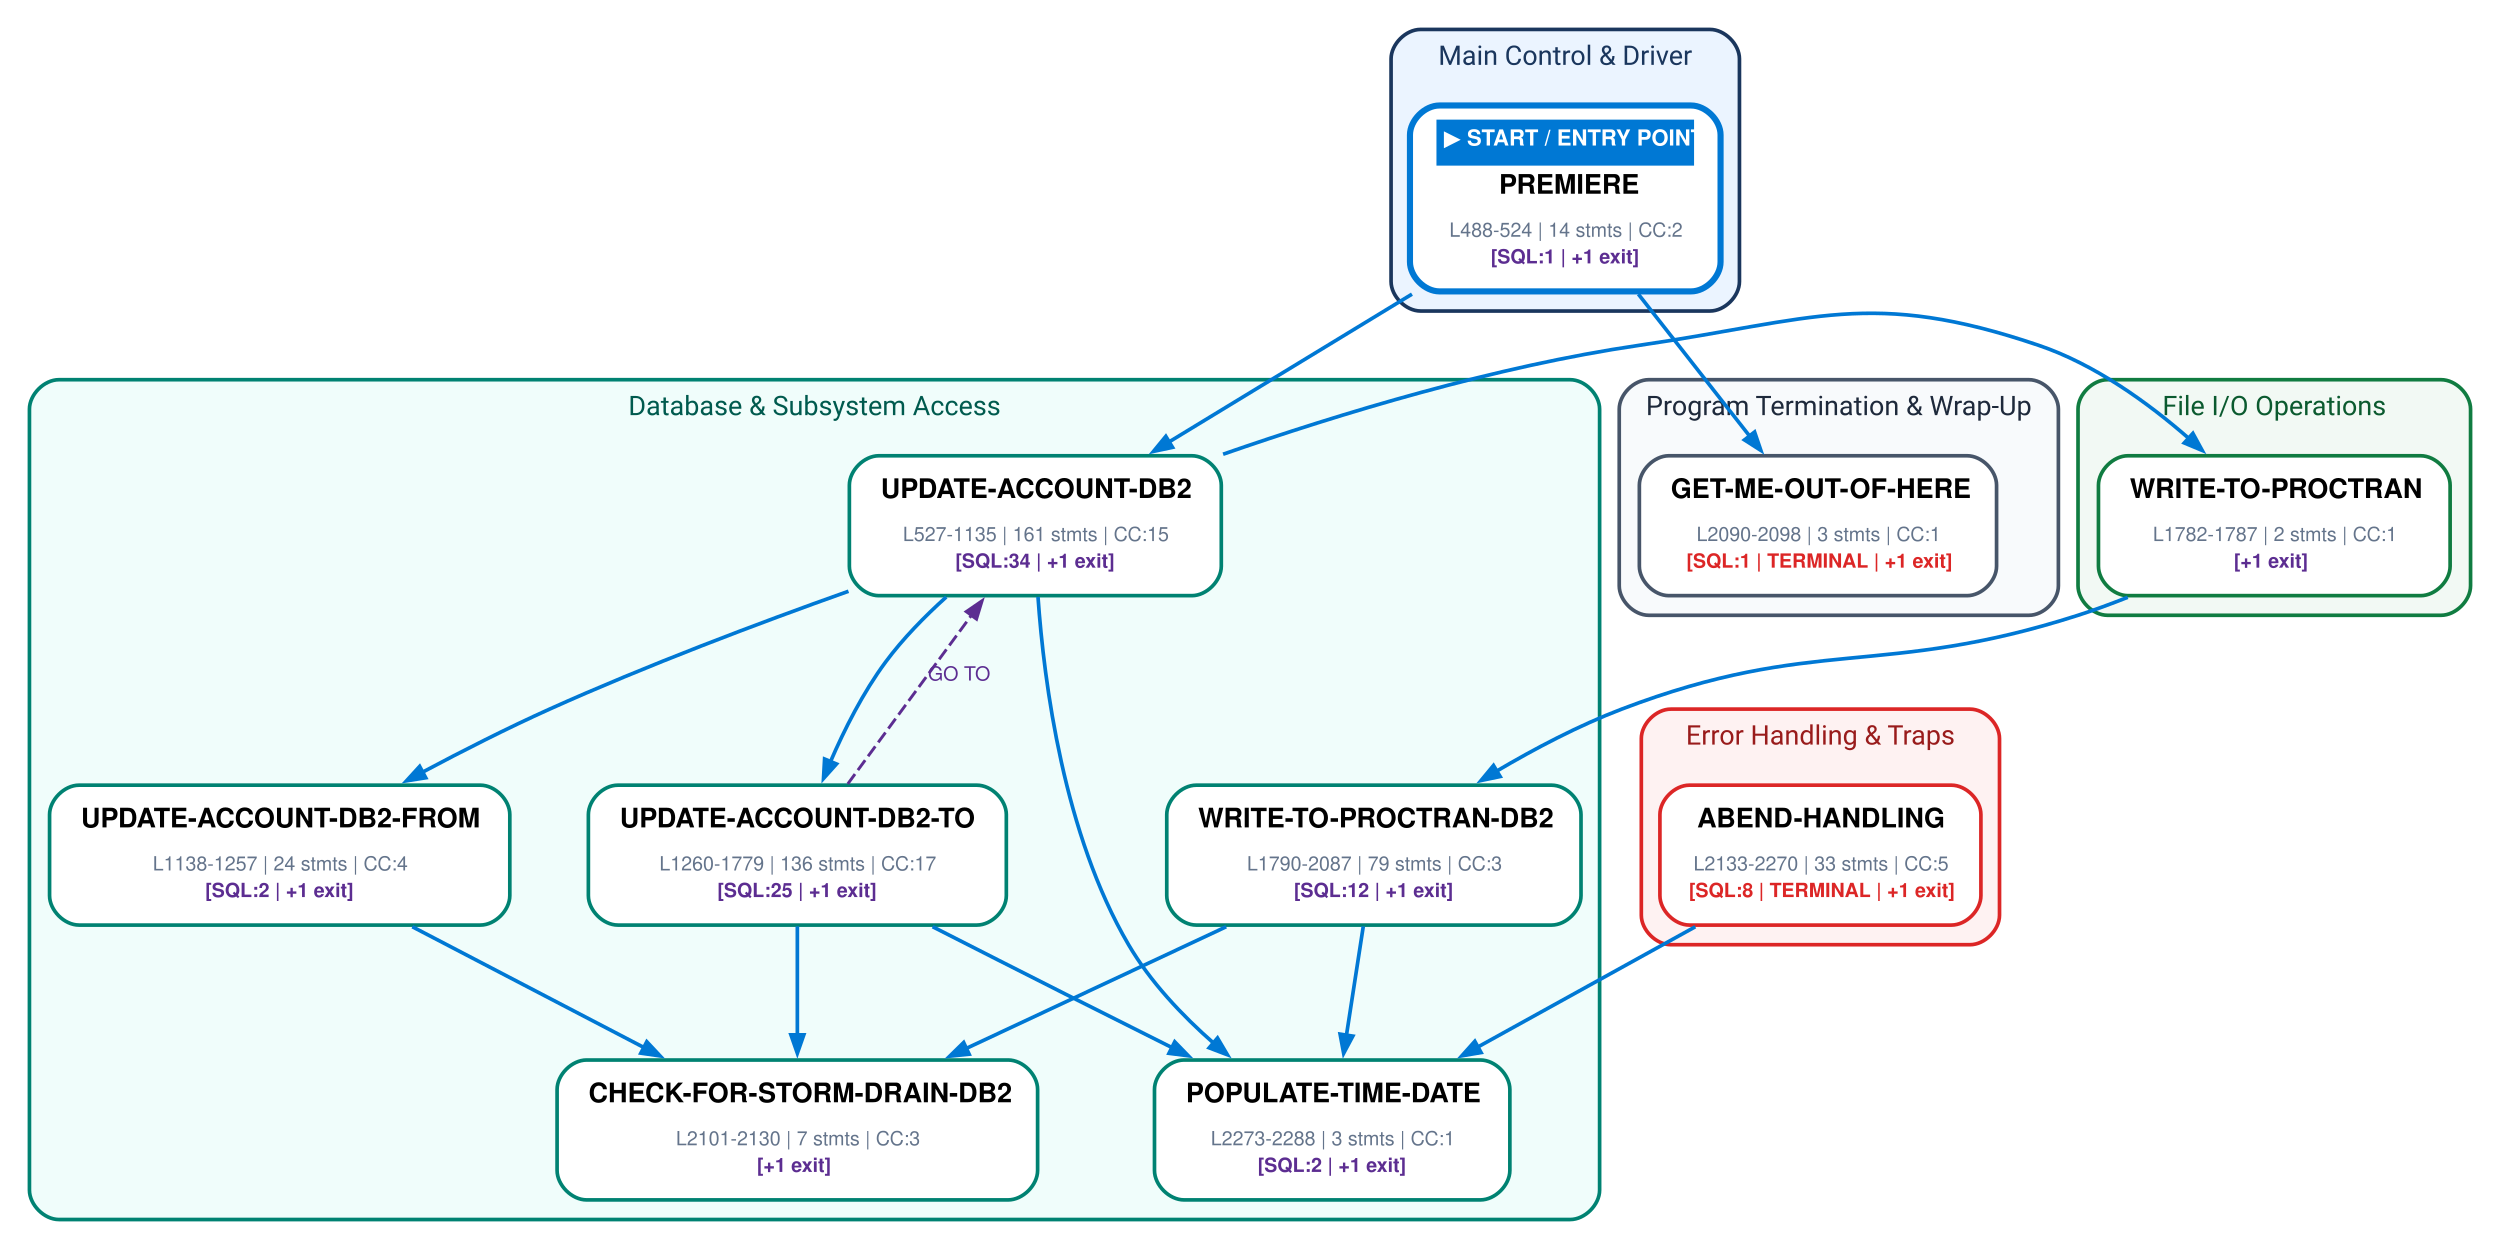
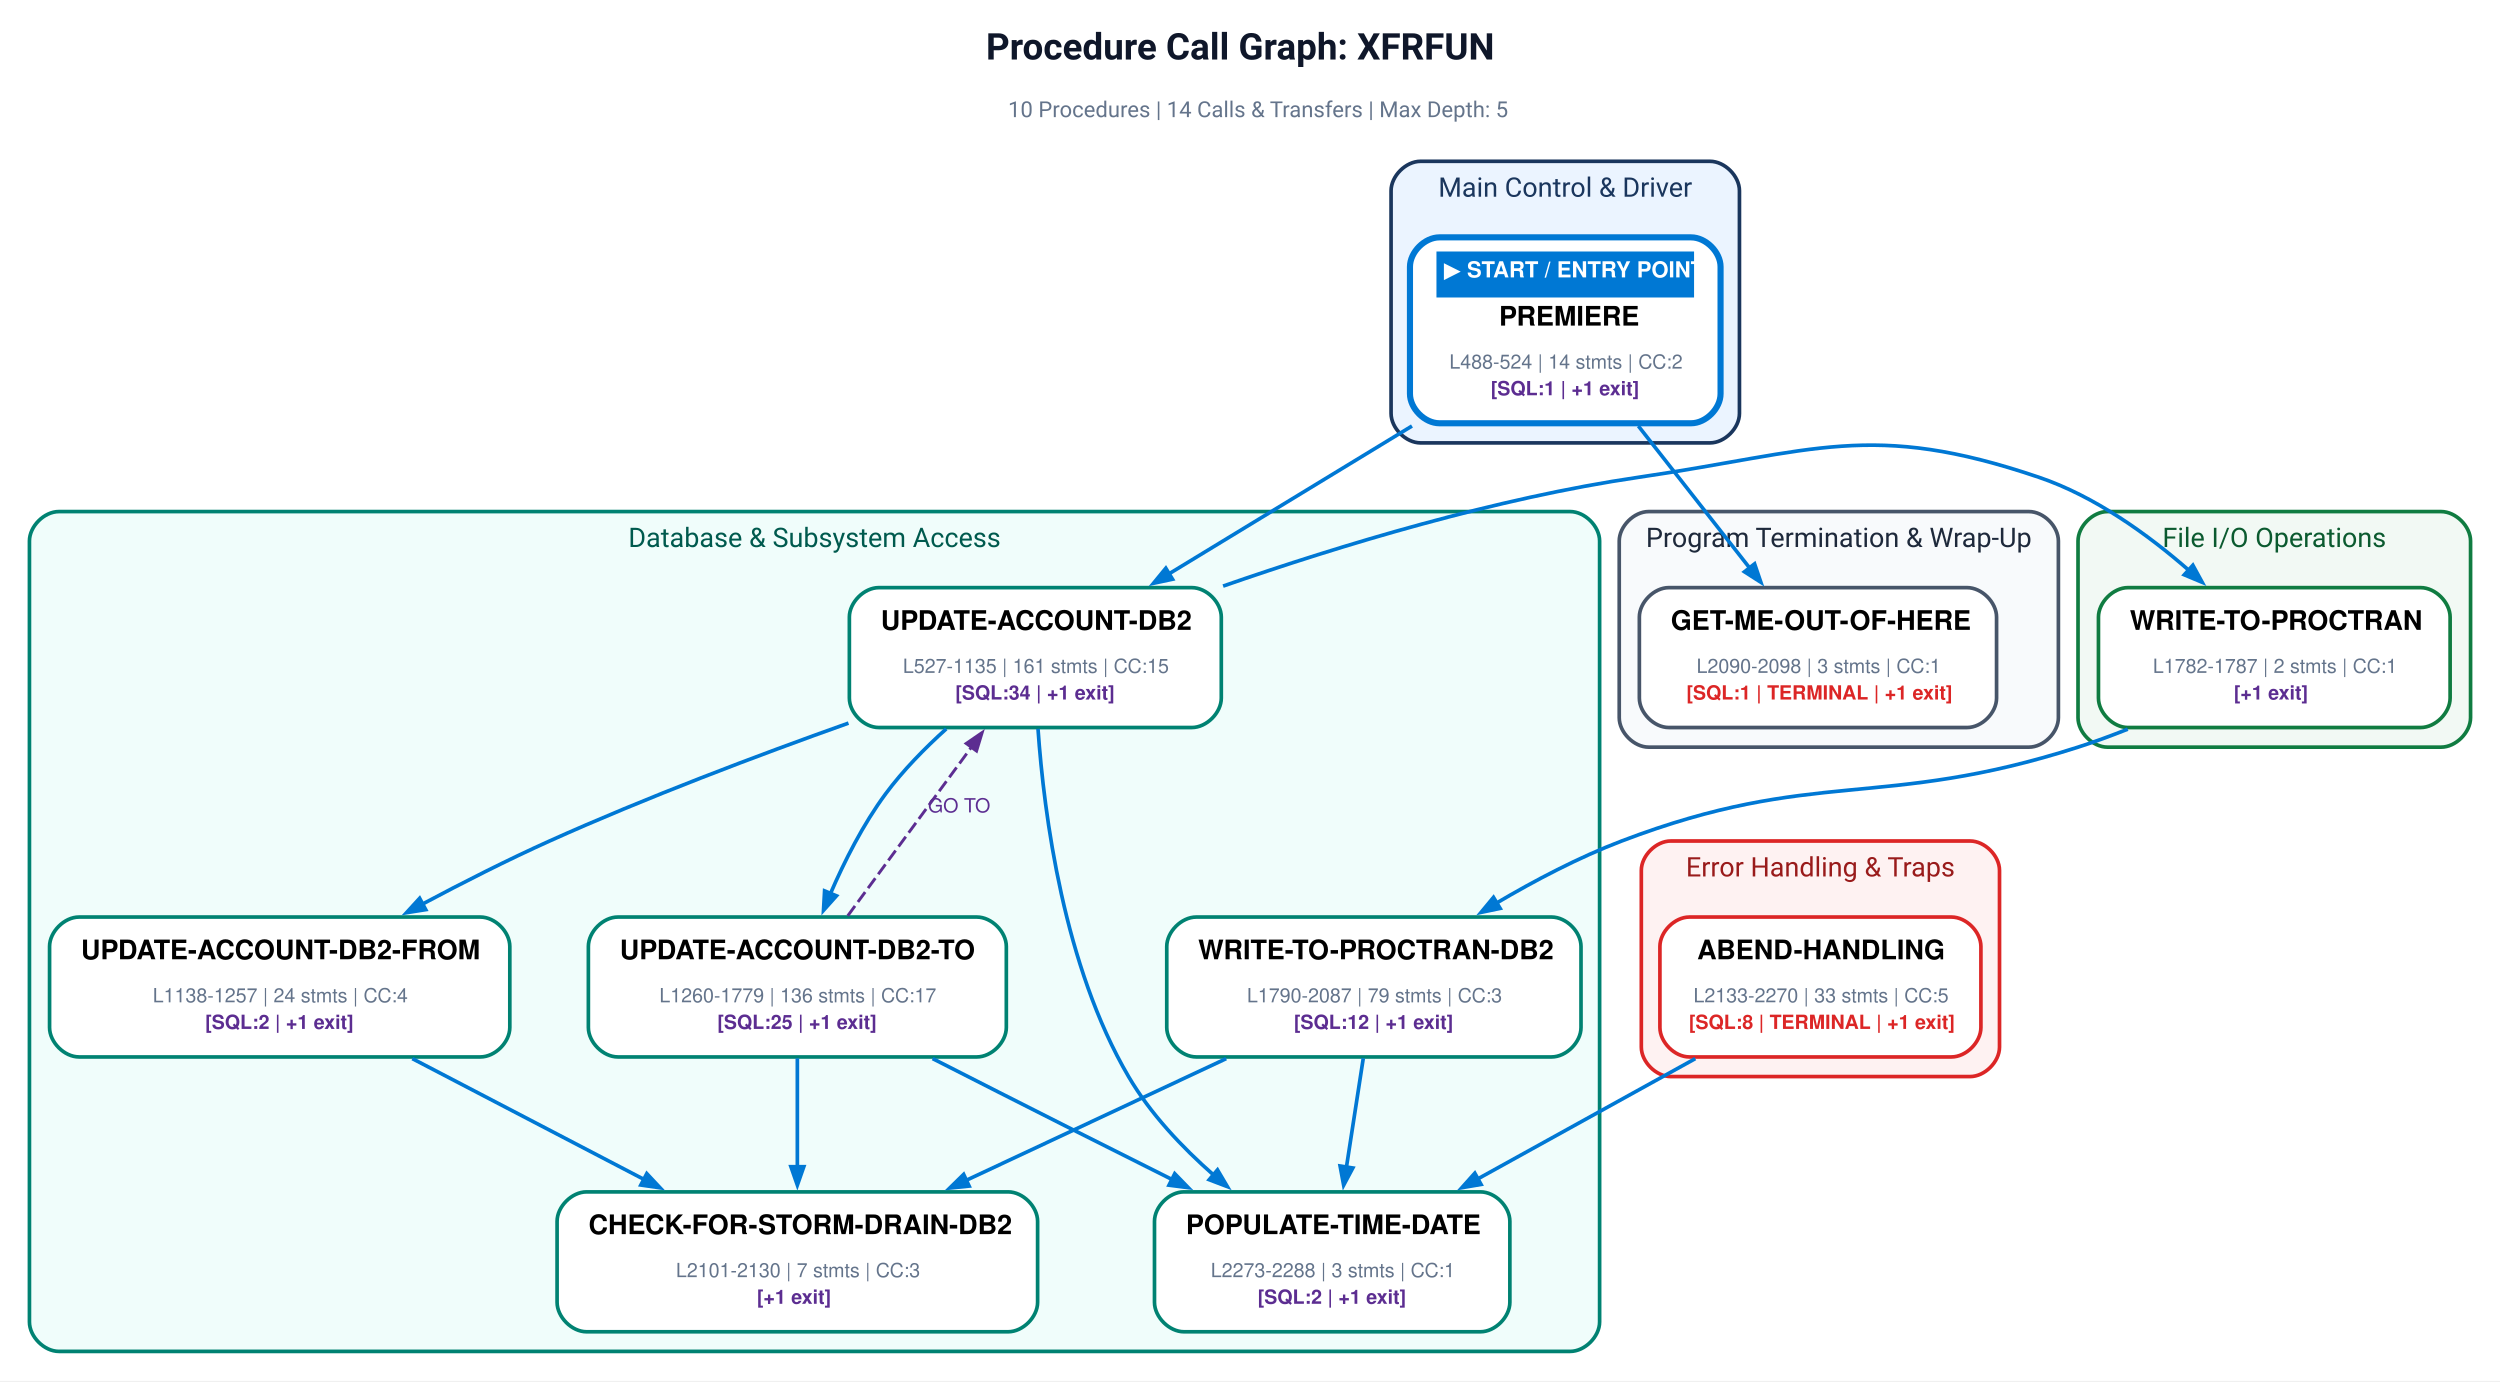
- <svg xmlns="http://www.w3.org/2000/svg" xmlns:xlink="http://www.w3.org/1999/xlink" width="1019pt" height="509pt" viewBox="0.00 0.00 1019.00 509.00">
-   <g id="graph0" class="graph" transform="scale(1 1) rotate(0) translate(4 505.08)">
-     <polygon fill="#ffffff" stroke="none" points="-4,4 -4,-505.08 1015,-505.08 1015,4 -4,4" />
+ <svg xmlns="http://www.w3.org/2000/svg" xmlns:xlink="http://www.w3.org/1999/xlink" width="1019pt" height="563pt" viewBox="0.00 0.00 1019.00 563.00">
+   <g id="graph0" class="graph" transform="scale(1 1) rotate(0) translate(4 558.83)">
+     <polygon fill="#ffffff" stroke="none" points="-4,4 -4,-558.83 1015,-558.83 1015,4 -4,4" />
+     <text xml:space="preserve" text-anchor="start" x="397.88" y="-534.58" font-family="Segoe UI, -apple-system, BlinkMacSystemFont, Roboto, Helvetica, Arial, sans-serif" font-weight="bold" font-size="15.00" fill="#0f172a">Procedure Call Graph: XFRFUN</text>
+     <text xml:space="preserve" text-anchor="start" x="406.88" y="-511.08" font-family="Segoe UI, -apple-system, BlinkMacSystemFont, Roboto, Helvetica, Arial, sans-serif" font-size="9.00" fill="#64748b">10 Procedures | 14 Calls &amp; Transfers | Max Depth: 5</text>
    <g id="clust1" class="cluster">
      <path fill="#ebf4ff" stroke="#1a365d" stroke-width="1.5" d="M575,-378.31C575,-378.31 693,-378.31 693,-378.31 699,-378.31 705,-384.31 705,-390.31 705,-390.31 705,-481.08 705,-481.08 705,-487.08 699,-493.08 693,-493.08 693,-493.08 575,-493.08 575,-493.08 569,-493.08 563,-487.08 563,-481.08 563,-481.08 563,-390.31 563,-390.31 563,-384.31 569,-378.31 575,-378.31" />
      <text xml:space="preserve" text-anchor="middle" x="634" y="-478.63" font-family="Segoe UI, -apple-system, BlinkMacSystemFont, Roboto, Helvetica, Arial, sans-serif" font-size="11.00" fill="#1a365d">Main Control &amp; Driver</text>
    </g>
    <g id="clust2" class="cluster">
      <path fill="#f2f9f4" stroke="#107c41" stroke-width="1.5" d="M855,-254.29C855,-254.29 991,-254.29 991,-254.29 997,-254.29 1003,-260.29 1003,-266.29 1003,-266.29 1003,-338.31 1003,-338.31 1003,-344.31 997,-350.31 991,-350.31 991,-350.31 855,-350.31 855,-350.31 849,-350.31 843,-344.31 843,-338.31 843,-338.31 843,-266.29 843,-266.29 843,-260.29 849,-254.29 855,-254.29" />
      <text xml:space="preserve" text-anchor="middle" x="923" y="-335.86" font-family="Segoe UI, -apple-system, BlinkMacSystemFont, Roboto, Helvetica, Arial, sans-serif" font-size="11.00" fill="#0b5a2f">File I/O Operations</text>
    </g>
    <g id="clust3" class="cluster">
      <path fill="#f0fdfb" stroke="#008272" stroke-width="1.5" d="M20,-8C20,-8 636,-8 636,-8 642,-8 648,-14 648,-20 648,-20 648,-338.31 648,-338.31 648,-344.31 642,-350.31 636,-350.31 636,-350.31 20,-350.31 20,-350.31 14,-350.31 8,-344.31 8,-338.31 8,-338.31 8,-20 8,-20 8,-14 14,-8 20,-8" />
      <text xml:space="preserve" text-anchor="middle" x="328" y="-335.86" font-family="Segoe UI, -apple-system, BlinkMacSystemFont, Roboto, Helvetica, Arial, sans-serif" font-size="11.00" fill="#005a4e">Database &amp; Subsystem Access</text>
    </g>
    <g id="clust4" class="cluster">
      <path fill="#fef2f2" stroke="#dc2626" stroke-width="1.5" d="M677,-120.02C677,-120.02 799,-120.02 799,-120.02 805,-120.02 811,-126.02 811,-132.02 811,-132.02 811,-204.04 811,-204.04 811,-210.04 805,-216.04 799,-216.04 799,-216.04 677,-216.04 677,-216.04 671,-216.04 665,-210.04 665,-204.04 665,-204.04 665,-132.02 665,-132.02 665,-126.02 671,-120.02 677,-120.02" />
      <text xml:space="preserve" text-anchor="middle" x="738" y="-201.59" font-family="Segoe UI, -apple-system, BlinkMacSystemFont, Roboto, Helvetica, Arial, sans-serif" font-size="11.00" fill="#991b1b">Error Handling &amp; Traps</text>
    </g>
    <g id="clust5" class="cluster">
      <path fill="#f8fafc" stroke="#475569" stroke-width="1.5" d="M668,-254.29C668,-254.29 823,-254.29 823,-254.29 829,-254.29 835,-260.29 835,-266.29 835,-266.29 835,-338.31 835,-338.31 835,-344.31 829,-350.31 823,-350.31 823,-350.31 668,-350.31 668,-350.31 662,-350.31 656,-344.31 656,-338.31 656,-338.31 656,-266.29 656,-266.29 656,-260.29 662,-254.29 668,-254.29" />
      <text xml:space="preserve" text-anchor="middle" x="745.5" y="-335.86" font-family="Segoe UI, -apple-system, BlinkMacSystemFont, Roboto, Helvetica, Arial, sans-serif" font-size="11.00" fill="#1e293b">Program Termination &amp; Wrap-Up</text>
    </g>
    <g id="node1" class="node">
      <g id="a_node1">
        <a xlink:title="[START] PREMIERE (Lines 488-524)">
          <path fill="#ffffff" stroke="#0078d4" stroke-width="2.5" d="M685.3,-462.08C685.3,-462.08 582.7,-462.08 582.7,-462.08 576.7,-462.08 570.7,-456.08 570.7,-450.08 570.7,-450.08 570.7,-398.31 570.7,-398.31 570.7,-392.31 576.7,-386.31 582.7,-386.31 582.7,-386.31 685.3,-386.31 685.3,-386.31 691.3,-386.31 697.3,-392.31 697.3,-398.31 697.3,-398.31 697.3,-450.08 697.3,-450.08 697.3,-456.08 691.3,-462.08 685.3,-462.08" />
          <polygon fill="#0078d4" stroke="none" points="581.5,-437.57 581.5,-456.32 686.5,-456.32 686.5,-437.57 581.5,-437.57" />
          <text xml:space="preserve" text-anchor="start" x="584.5" y="-445.77" font-family="Segoe UI, Helvetica, Arial, sans-serif" font-weight="bold" font-size="9.00" fill="#ffffff">▶ START / ENTRY POINT</text>
          <text xml:space="preserve" text-anchor="start" x="607" y="-426.12" font-family="Segoe UI, Helvetica, Arial, sans-serif" font-weight="bold" font-size="11.00">PREMIERE</text>
          <text xml:space="preserve" text-anchor="start" x="586.75" y="-408.57" font-family="Segoe UI, Helvetica, Arial, sans-serif" font-size="8.00" fill="#64748b">L488-524 | 14 stmts | CC:2</text>
          <text xml:space="preserve" text-anchor="start" x="603.62" y="-397.72" font-family="Segoe UI, Helvetica, Arial, sans-serif" font-weight="bold" font-size="8.00" fill="#5c2d91">[SQL:1 | +1 exit]</text>
        </a>
      </g>
    </g>
    <g id="node3" class="node">
      <g id="a_node3">
        <a xlink:title="UPDATE-ACCOUNT-DB2 (Lines 527-1135)">
          <path fill="#ffffff" stroke="#008272" stroke-width="1.5" d="M481.8,-319.31C481.8,-319.31 354.2,-319.31 354.2,-319.31 348.2,-319.31 342.2,-313.31 342.2,-307.31 342.2,-307.31 342.2,-274.29 342.2,-274.29 342.2,-268.29 348.2,-262.29 354.2,-262.29 354.2,-262.29 481.8,-262.29 481.8,-262.29 487.8,-262.29 493.8,-268.29 493.8,-274.29 493.8,-274.29 493.8,-307.31 493.8,-307.31 493.8,-313.31 487.8,-319.31 481.8,-319.31" />
          <text xml:space="preserve" text-anchor="start" x="355" y="-302.1" font-family="Segoe UI, Helvetica, Arial, sans-serif" font-weight="bold" font-size="11.00">UPDATE-ACCOUNT-DB2</text>
          <text xml:space="preserve" text-anchor="start" x="364" y="-284.55" font-family="Segoe UI, Helvetica, Arial, sans-serif" font-size="8.00" fill="#64748b">L527-1135 | 161 stmts | CC:15</text>
          <text xml:space="preserve" text-anchor="start" x="385.38" y="-273.7" font-family="Segoe UI, Helvetica, Arial, sans-serif" font-weight="bold" font-size="8.00" fill="#5c2d91">[SQL:34 | +1 exit]</text>
        </a>
      </g>
    </g>
    <g id="edge2" class="edge">
      <g id="a_edge2">
        <a xlink:title="PERFORM">
          <path fill="none" stroke="#0078d4" stroke-width="1.5" d="M571.52,-385.19C540.2,-366.14 502.63,-343.28 472.5,-324.95" />
          <polygon fill="#0078d4" stroke="#0078d4" stroke-width="1.5" points="473.92,-322.74 466.15,-321.09 471.19,-327.23 473.92,-322.74" />
        </a>
      </g>
    </g>
    <g id="node10" class="node">
      <g id="a_node10">
        <a xlink:title="GET-ME-OUT-OF-HERE (Lines 2090-2098)">
          <path fill="#ffffff" stroke="#475569" stroke-width="1.5" d="M797.8,-319.31C797.8,-319.31 676.2,-319.31 676.2,-319.31 670.2,-319.31 664.2,-313.31 664.2,-307.31 664.2,-307.31 664.2,-274.29 664.2,-274.29 664.2,-268.29 670.2,-262.29 676.2,-262.29 676.2,-262.29 797.8,-262.29 797.8,-262.29 803.8,-262.29 809.8,-268.29 809.8,-274.29 809.8,-274.29 809.8,-307.31 809.8,-307.31 809.8,-313.31 803.8,-319.31 797.8,-319.31" />
          <text xml:space="preserve" text-anchor="start" x="677" y="-302.1" font-family="Segoe UI, Helvetica, Arial, sans-serif" font-weight="bold" font-size="11.00">GET-ME-OUT-OF-HERE</text>
          <text xml:space="preserve" text-anchor="start" x="687.5" y="-284.55" font-family="Segoe UI, Helvetica, Arial, sans-serif" font-size="8.00" fill="#64748b">L2090-2098 | 3 stmts | CC:1</text>
          <text xml:space="preserve" text-anchor="start" x="683.38" y="-273.7" font-family="Segoe UI, Helvetica, Arial, sans-serif" font-weight="bold" font-size="8.00" fill="#dc2626">[SQL:1 | TERMINAL | +1 exit]</text>
        </a>
      </g>
    </g>
    <g id="edge1" class="edge">
      <g id="a_edge1">
        <a xlink:title="PERFORM">
          <path fill="none" stroke="#0078d4" stroke-width="1.5" d="M663.79,-385.19C678.14,-366.89 695.24,-345.07 709.3,-327.13" />
          <polygon fill="#0078d4" stroke="#0078d4" stroke-width="1.5" points="711.17,-329.01 713.73,-321.49 707.04,-325.77 711.17,-329.01" />
        </a>
      </g>
    </g>
    <g id="node2" class="node">
      <g id="a_node2">
        <a xlink:title="WRITE-TO-PROCTRAN (Lines 1782-1787)">
          <path fill="#ffffff" stroke="#107c41" stroke-width="1.5" d="M982.67,-319.31C982.67,-319.31 863.33,-319.31 863.33,-319.31 857.33,-319.31 851.33,-313.31 851.33,-307.31 851.33,-307.31 851.33,-274.29 851.33,-274.29 851.33,-268.29 857.33,-262.29 863.33,-262.29 863.33,-262.29 982.67,-262.29 982.67,-262.29 988.67,-262.29 994.67,-268.29 994.67,-274.29 994.67,-274.29 994.67,-307.31 994.67,-307.31 994.67,-313.31 988.67,-319.31 982.67,-319.31" />
          <text xml:space="preserve" text-anchor="start" x="864.12" y="-302.1" font-family="Segoe UI, Helvetica, Arial, sans-serif" font-weight="bold" font-size="11.00">WRITE-TO-PROCTRAN</text>
          <text xml:space="preserve" text-anchor="start" x="873.5" y="-284.55" font-family="Segoe UI, Helvetica, Arial, sans-serif" font-size="8.00" fill="#64748b">L1782-1787 | 2 stmts | CC:1</text>
          <text xml:space="preserve" text-anchor="start" x="906.5" y="-273.7" font-family="Segoe UI, Helvetica, Arial, sans-serif" font-weight="bold" font-size="8.00" fill="#5c2d91">[+1 exit]</text>
        </a>
      </g>
    </g>
    <g id="node6" class="node">
      <g id="a_node6">
        <a xlink:title="WRITE-TO-PROCTRAN-DB2 (Lines 1790-2087)">
          <path fill="#ffffff" stroke="#008272" stroke-width="1.5" d="M628.42,-185.04C628.42,-185.04 483.57,-185.04 483.57,-185.04 477.57,-185.04 471.57,-179.04 471.57,-173.04 471.57,-173.04 471.57,-140.02 471.57,-140.02 471.57,-134.02 477.57,-128.02 483.57,-128.02 483.57,-128.02 628.42,-128.02 628.42,-128.02 634.42,-128.02 640.42,-134.02 640.42,-140.02 640.42,-140.02 640.42,-173.04 640.42,-173.04 640.42,-179.04 634.42,-185.04 628.42,-185.04" />
          <text xml:space="preserve" text-anchor="start" x="484.38" y="-167.83" font-family="Segoe UI, Helvetica, Arial, sans-serif" font-weight="bold" font-size="11.00">WRITE-TO-PROCTRAN-DB2</text>
          <text xml:space="preserve" text-anchor="start" x="504.25" y="-150.28" font-family="Segoe UI, Helvetica, Arial, sans-serif" font-size="8.00" fill="#64748b">L1790-2087 | 79 stmts | CC:3</text>
          <text xml:space="preserve" text-anchor="start" x="523.38" y="-139.43" font-family="Segoe UI, Helvetica, Arial, sans-serif" font-weight="bold" font-size="8.00" fill="#5c2d91">[SQL:12 | +1 exit]</text>
        </a>
      </g>
    </g>
    <g id="edge11" class="edge">
      <g id="a_edge11">
        <a xlink:title="PERFORM">
          <path fill="none" stroke="#0078d4" stroke-width="1.5" d="M863.26,-261.63C856.5,-258.94 849.66,-256.42 843,-254.29 762.63,-228.52 735.87,-246.08 657,-216.04 639.58,-209.41 621.65,-199.99 605.81,-190.64" />
          <polygon fill="#0078d4" stroke="#0078d4" stroke-width="1.5" points="607.46,-188.57 599.68,-186.95 604.75,-193.07 607.46,-188.57" />
        </a>
      </g>
    </g>
    <g id="edge6" class="edge">
      <g id="a_edge6">
        <a xlink:title="PERFORM">
          <path fill="none" stroke="#0078d4" stroke-width="1.5" d="M494.53,-319.94C542.44,-336.59 605.89,-355.81 664,-364.31 735.68,-374.79 758.39,-387.56 827,-364.31 849.79,-356.59 871.42,-341.04 888.35,-326.23" />
          <polygon fill="#0078d4" stroke="#0078d4" stroke-width="1.5" points="889.82,-328.44 893.63,-321.47 886.3,-324.54 889.82,-328.44" />
        </a>
      </g>
    </g>
    <g id="node4" class="node">
      <g id="a_node4">
        <a xlink:title="UPDATE-ACCOUNT-DB2-FROM (Lines 1138-1257)">
          <path fill="#ffffff" stroke="#008272" stroke-width="1.5" d="M191.8,-185.04C191.8,-185.04 28.2,-185.04 28.2,-185.04 22.2,-185.04 16.2,-179.04 16.2,-173.04 16.2,-173.04 16.2,-140.02 16.2,-140.02 16.2,-134.02 22.2,-128.02 28.2,-128.02 28.2,-128.02 191.8,-128.02 191.8,-128.02 197.8,-128.02 203.8,-134.02 203.8,-140.02 203.8,-140.02 203.8,-173.04 203.8,-173.04 203.8,-179.04 197.8,-185.04 191.8,-185.04" />
          <text xml:space="preserve" text-anchor="start" x="29" y="-167.83" font-family="Segoe UI, Helvetica, Arial, sans-serif" font-weight="bold" font-size="11.00">UPDATE-ACCOUNT-DB2-FROM</text>
          <text xml:space="preserve" text-anchor="start" x="58.25" y="-150.28" font-family="Segoe UI, Helvetica, Arial, sans-serif" font-size="8.00" fill="#64748b">L1138-1257 | 24 stmts | CC:4</text>
          <text xml:space="preserve" text-anchor="start" x="79.62" y="-139.43" font-family="Segoe UI, Helvetica, Arial, sans-serif" font-weight="bold" font-size="8.00" fill="#5c2d91">[SQL:2 | +1 exit]</text>
        </a>
      </g>
    </g>
    <g id="edge4" class="edge">
      <g id="a_edge4">
        <a xlink:title="PERFORM">
          <path fill="none" stroke="#0078d4" stroke-width="1.5" d="M341.84,-264.09C304.63,-250.86 259.48,-233.8 220,-216.04 202.87,-208.33 184.7,-199.12 168.16,-190.31" />
          <polygon fill="#0078d4" stroke="#0078d4" stroke-width="1.5" points="169.53,-188.06 161.68,-186.82 167.05,-192.69 169.53,-188.06" />
        </a>
      </g>
    </g>
    <g id="node5" class="node">
      <g id="a_node5">
        <a xlink:title="UPDATE-ACCOUNT-DB2-TO (Lines 1260-1779)">
          <path fill="#ffffff" stroke="#008272" stroke-width="1.5" d="M394.18,-185.04C394.18,-185.04 247.82,-185.04 247.82,-185.04 241.82,-185.04 235.82,-179.04 235.82,-173.04 235.82,-173.04 235.82,-140.02 235.82,-140.02 235.82,-134.02 241.82,-128.02 247.82,-128.02 247.82,-128.02 394.18,-128.02 394.18,-128.02 400.18,-128.02 406.18,-134.02 406.18,-140.02 406.18,-140.02 406.18,-173.04 406.18,-173.04 406.18,-179.04 400.18,-185.04 394.18,-185.04" />
          <text xml:space="preserve" text-anchor="start" x="248.62" y="-167.83" font-family="Segoe UI, Helvetica, Arial, sans-serif" font-weight="bold" font-size="11.00">UPDATE-ACCOUNT-DB2-TO</text>
          <text xml:space="preserve" text-anchor="start" x="264.75" y="-150.28" font-family="Segoe UI, Helvetica, Arial, sans-serif" font-size="8.00" fill="#64748b">L1260-1779 | 136 stmts | CC:17</text>
          <text xml:space="preserve" text-anchor="start" x="288.38" y="-139.43" font-family="Segoe UI, Helvetica, Arial, sans-serif" font-weight="bold" font-size="8.00" fill="#5c2d91">[SQL:25 | +1 exit]</text>
        </a>
      </g>
    </g>
    <g id="edge5" class="edge">
      <g id="a_edge5">
        <a xlink:title="PERFORM">
          <path fill="none" stroke="#0078d4" stroke-width="1.5" d="M381.69,-261.74C372.9,-253.82 364.02,-244.76 357,-235.29 347.85,-222.93 340.22,-207.88 334.37,-194.32" />
          <polygon fill="#0078d4" stroke="#0078d4" stroke-width="1.5" points="336.95,-193.69 331.66,-187.77 332.1,-195.7 336.95,-193.69" />
        </a>
      </g>
    </g>
    <g id="node8" class="node">
      <g id="a_node8">
        <a xlink:title="POPULATE-TIME-DATE (Lines 2273-2288)">
          <path fill="#ffffff" stroke="#008272" stroke-width="1.5" d="M599.42,-73.02C599.42,-73.02 478.57,-73.02 478.57,-73.02 472.57,-73.02 466.57,-67.02 466.57,-61.02 466.57,-61.02 466.57,-28 466.57,-28 466.57,-22 472.57,-16 478.57,-16 478.57,-16 599.42,-16 599.42,-16 605.42,-16 611.42,-22 611.42,-28 611.42,-28 611.42,-61.02 611.42,-61.02 611.42,-67.02 605.42,-73.02 599.42,-73.02" />
          <text xml:space="preserve" text-anchor="start" x="479.38" y="-55.81" font-family="Segoe UI, Helvetica, Arial, sans-serif" font-weight="bold" font-size="11.00">POPULATE-TIME-DATE</text>
          <text xml:space="preserve" text-anchor="start" x="489.5" y="-38.26" font-family="Segoe UI, Helvetica, Arial, sans-serif" font-size="8.00" fill="#64748b">L2273-2288 | 3 stmts | CC:1</text>
          <text xml:space="preserve" text-anchor="start" x="508.62" y="-27.41" font-family="Segoe UI, Helvetica, Arial, sans-serif" font-weight="bold" font-size="8.00" fill="#5c2d91">[SQL:2 | +1 exit]</text>
        </a>
      </g>
    </g>
    <g id="edge3" class="edge">
      <g id="a_edge3">
        <a xlink:title="PERFORM">
          <path fill="none" stroke="#0078d4" stroke-width="1.5" d="M419.09,-261.75C421.57,-226.44 429.67,-164.98 456,-120.02 464.83,-104.93 477.76,-91.22 490.79,-79.79" />
          <polygon fill="#0078d4" stroke="#0078d4" stroke-width="1.5" points="492.25,-81.99 496.29,-75.15 488.86,-77.98 492.25,-81.99" />
        </a>
      </g>
    </g>
    <g id="node7" class="node">
      <g id="a_node7">
        <a xlink:title="CHECK-FOR-STORM-DRAIN-DB2 (Lines 2101-2130)">
          <path fill="#ffffff" stroke="#008272" stroke-width="1.5" d="M406.93,-73.02C406.93,-73.02 235.07,-73.02 235.07,-73.02 229.07,-73.02 223.07,-67.02 223.07,-61.02 223.07,-61.02 223.07,-28 223.07,-28 223.07,-22 229.07,-16 235.07,-16 235.07,-16 406.93,-16 406.93,-16 412.93,-16 418.93,-22 418.93,-28 418.93,-28 418.93,-61.02 418.93,-61.02 418.93,-67.02 412.93,-73.02 406.93,-73.02" />
          <text xml:space="preserve" text-anchor="start" x="235.88" y="-55.81" font-family="Segoe UI, Helvetica, Arial, sans-serif" font-weight="bold" font-size="11.00">CHECK-FOR-STORM-DRAIN-DB2</text>
          <text xml:space="preserve" text-anchor="start" x="271.5" y="-38.26" font-family="Segoe UI, Helvetica, Arial, sans-serif" font-size="8.00" fill="#64748b">L2101-2130 | 7 stmts | CC:3</text>
          <text xml:space="preserve" text-anchor="start" x="304.5" y="-27.41" font-family="Segoe UI, Helvetica, Arial, sans-serif" font-weight="bold" font-size="8.00" fill="#5c2d91">[+1 exit]</text>
        </a>
      </g>
    </g>
    <g id="edge7" class="edge">
      <g id="a_edge7">
        <a xlink:title="PERFORM">
          <path fill="none" stroke="#0078d4" stroke-width="1.5" d="M164.06,-127.34C192.97,-112.27 228.7,-93.64 258.76,-77.96" />
          <polygon fill="#0078d4" stroke="#0078d4" stroke-width="1.5" points="259.63,-80.47 265.06,-74.68 257.2,-75.82 259.63,-80.47" />
        </a>
      </g>
    </g>
    <g id="edge10" class="edge">
      <path fill="none" stroke="#5c2d91" stroke-width="1.2" stroke-dasharray="5,2" d="M341.54,-185.54C356.26,-205.61 376.19,-232.79 392.02,-254.37" />
      <polygon fill="#5c2d91" stroke="#5c2d91" stroke-width="1.2" points="389.8,-255.79 396.35,-260.28 394.04,-252.68 389.8,-255.79" />
      <text xml:space="preserve" text-anchor="middle" x="386.93" y="-227.69" font-family="Segoe UI, Helvetica, Arial, sans-serif" font-size="8.00" fill="#5c2d91">GO TO</text>
    </g>
    <g id="edge8" class="edge">
      <g id="a_edge8">
        <a xlink:title="PERFORM">
          <path fill="none" stroke="#0078d4" stroke-width="1.5" d="M321,-127.48C321,-114.03 321,-97.73 321,-83.21" />
          <polygon fill="#0078d4" stroke="#0078d4" stroke-width="1.5" points="323.63,-83.28 321,-75.78 318.38,-83.28 323.63,-83.28" />
        </a>
      </g>
    </g>
    <g id="edge9" class="edge">
      <g id="a_edge9">
        <a xlink:title="PERFORM">
          <path fill="none" stroke="#0078d4" stroke-width="1.5" d="M376.13,-127.35C393.37,-118.57 412.46,-108.87 430,-100.02 444.21,-92.85 459.48,-85.18 473.97,-77.94" />
          <polygon fill="#0078d4" stroke="#0078d4" stroke-width="1.5" points="474.82,-80.44 480.36,-74.74 472.48,-75.75 474.82,-80.44" />
        </a>
      </g>
    </g>
    <g id="edge13" class="edge">
      <g id="a_edge13">
        <a xlink:title="PERFORM">
          <path fill="none" stroke="#0078d4" stroke-width="1.5" d="M495.79,-127.34C463.45,-112.2 423.46,-93.48 389.89,-77.76" />
          <polygon fill="#0078d4" stroke="#0078d4" stroke-width="1.5" points="391.02,-75.39 383.11,-74.59 388.79,-80.15 391.02,-75.39" />
        </a>
      </g>
    </g>
    <g id="edge12" class="edge">
      <g id="a_edge12">
        <a xlink:title="PERFORM">
          <path fill="none" stroke="#0078d4" stroke-width="1.5" d="M551.67,-127.48C549.57,-113.9 547.02,-97.41 544.76,-82.79" />
          <polygon fill="#0078d4" stroke="#0078d4" stroke-width="1.5" points="547.41,-82.76 543.67,-75.75 542.22,-83.56 547.41,-82.76" />
        </a>
      </g>
    </g>
    <g id="node9" class="node">
      <g id="a_node9">
        <a xlink:title="ABEND-HANDLING (Lines 2133-2270)">
          <path fill="#ffffff" stroke="#dc2626" stroke-width="1.5" d="M791.42,-185.04C791.42,-185.04 684.58,-185.04 684.58,-185.04 678.58,-185.04 672.58,-179.04 672.58,-173.04 672.58,-173.04 672.58,-140.02 672.58,-140.02 672.58,-134.02 678.58,-128.02 684.58,-128.02 684.58,-128.02 791.42,-128.02 791.42,-128.02 797.42,-128.02 803.42,-134.02 803.42,-140.02 803.42,-140.02 803.42,-173.04 803.42,-173.04 803.42,-179.04 797.42,-185.04 791.42,-185.04" />
          <text xml:space="preserve" text-anchor="start" x="687.75" y="-167.83" font-family="Segoe UI, Helvetica, Arial, sans-serif" font-weight="bold" font-size="11.00">ABEND-HANDLING</text>
          <text xml:space="preserve" text-anchor="start" x="686.25" y="-150.28" font-family="Segoe UI, Helvetica, Arial, sans-serif" font-size="8.00" fill="#64748b">L2133-2270 | 33 stmts | CC:5</text>
          <text xml:space="preserve" text-anchor="start" x="684.38" y="-139.43" font-family="Segoe UI, Helvetica, Arial, sans-serif" font-weight="bold" font-size="8.00" fill="#dc2626">[SQL:8 | TERMINAL | +1 exit]</text>
        </a>
      </g>
    </g>
    <g id="edge14" class="edge">
      <g id="a_edge14">
        <a xlink:title="PERFORM">
          <path fill="none" stroke="#0078d4" stroke-width="1.5" d="M687.01,-127.34C659.86,-112.33 626.34,-93.8 598.07,-78.16" />
          <polygon fill="#0078d4" stroke="#0078d4" stroke-width="1.5" points="599.68,-76.06 591.84,-74.73 597.14,-80.65 599.68,-76.06" />
        </a>
      </g>
    </g>
  </g>
</svg>
